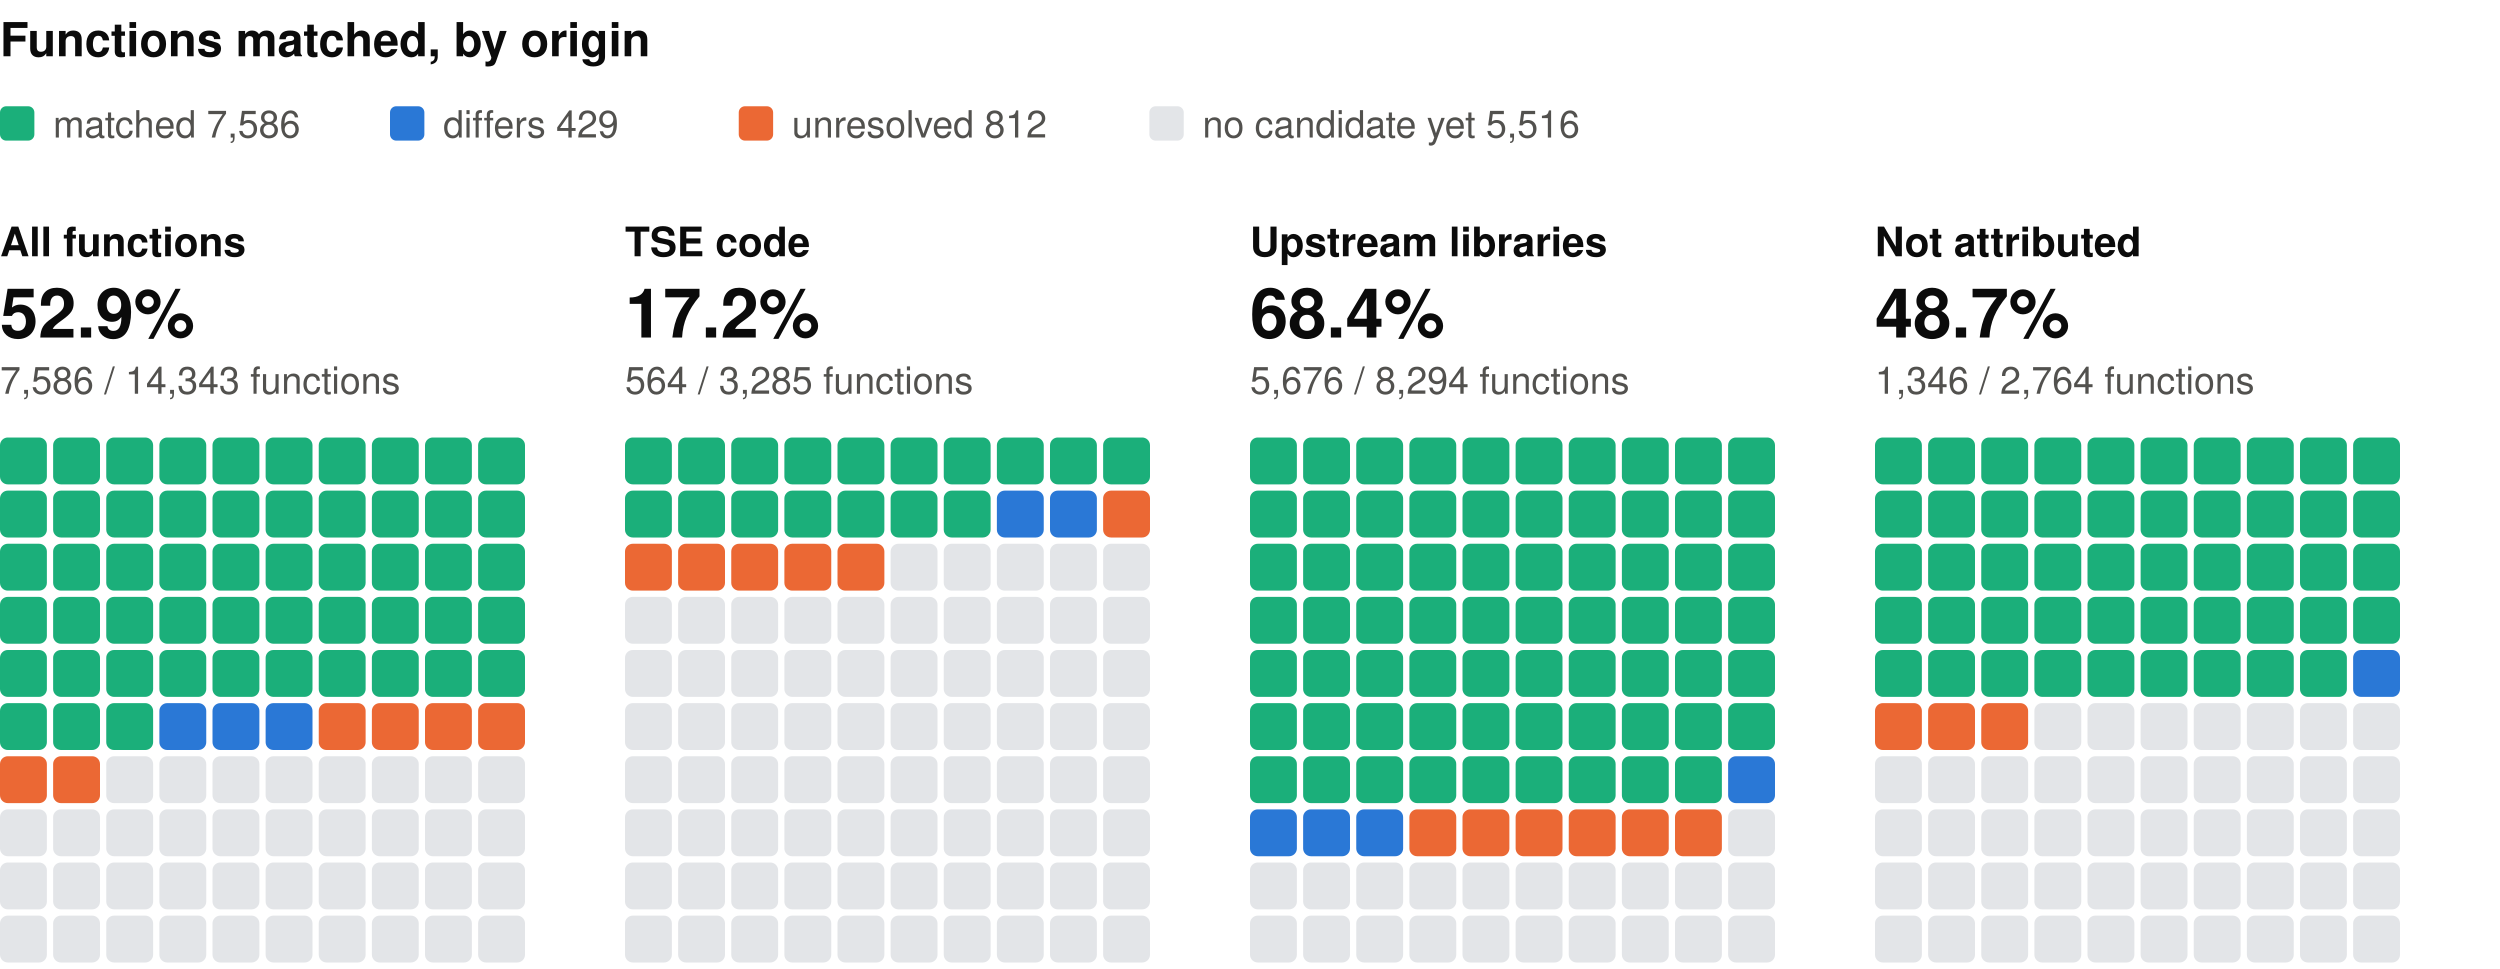
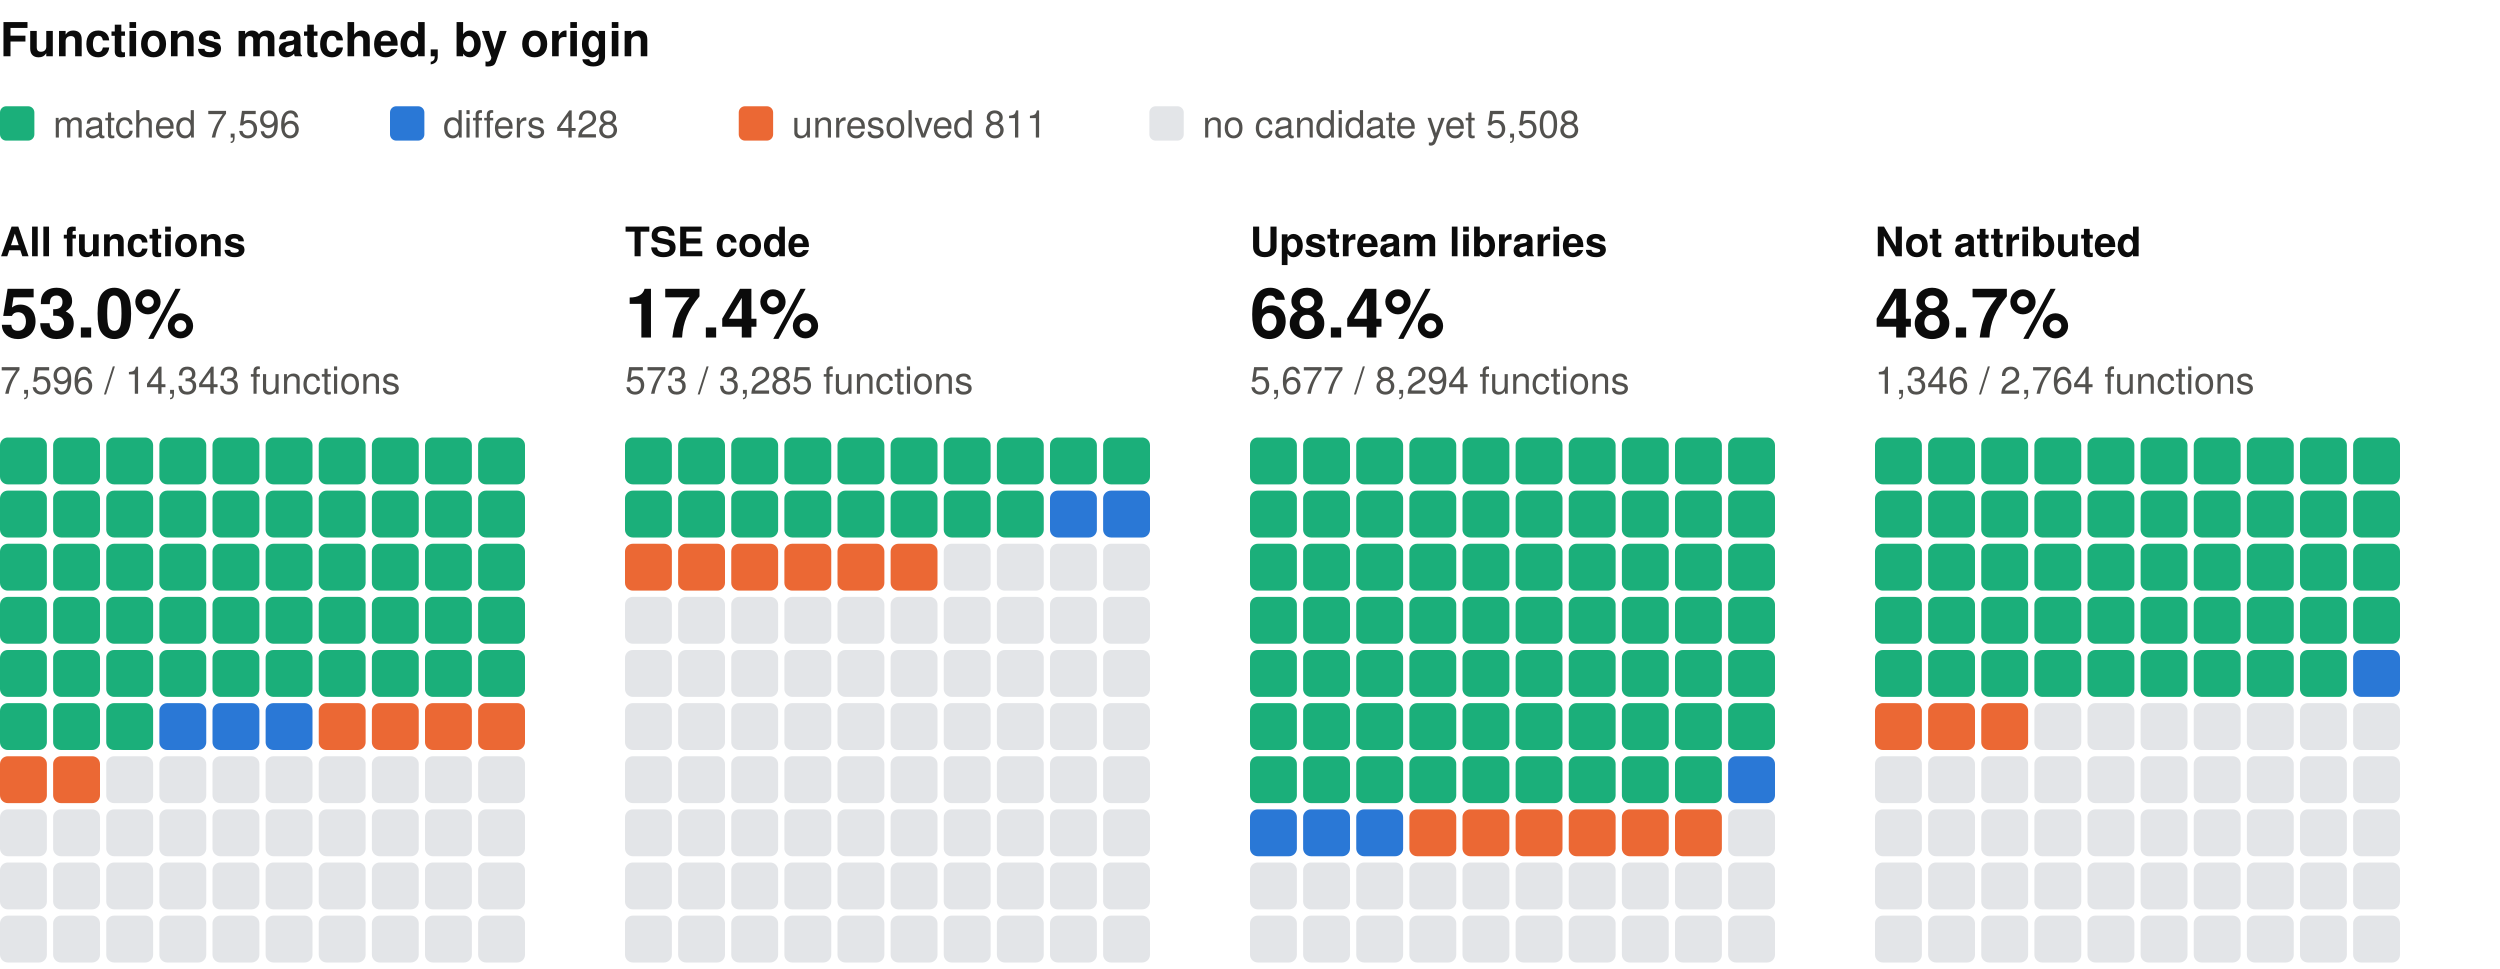
<svg xmlns="http://www.w3.org/2000/svg" width="800" height="310" viewBox="0 0 800 310" role="img" aria-label="Functions matched, by origin: one square per percent, coloured by verdict" font-family="system-ui, -apple-system, 'Segoe UI', Helvetica, Arial, sans-serif">
  <text x="0" y="18" font-size="15" fill="#0b0b0b" font-weight="600">Functions matched, by origin</text>
  <rect x="0" y="34" width="11" height="11" rx="2" fill="#1baf7a" />
-   <text x="17" y="44" font-size="12" fill="#52514e">matched 7,586</text>
+   <text x="17" y="44" font-size="12" fill="#52514e">matched 7,596</text>
  <rect x="124.8" y="34" width="11" height="11" rx="2" fill="#2a78d6" />
-   <text x="141.8" y="44" font-size="12" fill="#52514e">differs 429</text>
+   <text x="141.8" y="44" font-size="12" fill="#52514e">differs 428</text>
  <rect x="236.4" y="34" width="11" height="11" rx="2" fill="#eb6834" />
-   <text x="253.4" y="44" font-size="12" fill="#52514e">unresolved 812</text>
+   <text x="253.4" y="44" font-size="12" fill="#52514e">unresolved 811</text>
  <rect x="367.8" y="34" width="11" height="11" rx="2" fill="#e3e5e8" />
-   <text x="384.8" y="44" font-size="12" fill="#52514e">no candidate yet 5,516</text>
+   <text x="384.8" y="44" font-size="12" fill="#52514e">no candidate yet 5,508</text>
  <text x="0" y="82" font-size="13" fill="#0b0b0b" font-weight="600">All functions</text>
-   <text x="0" y="108" font-size="22" fill="#0b0b0b" font-weight="600">52.9%</text>
-   <text x="0" y="126" font-size="12" fill="#52514e">7,586 / 14,343 functions</text>
+   <text x="0" y="108" font-size="22" fill="#0b0b0b" font-weight="600">53.0%</text>
+   <text x="0" y="126" font-size="12" fill="#52514e">7,596 / 14,343 functions</text>
  <rect x="0" y="140" width="15" height="15" rx="2.5" fill="#1baf7a" />
  <rect x="17" y="140" width="15" height="15" rx="2.5" fill="#1baf7a" />
  <rect x="34" y="140" width="15" height="15" rx="2.5" fill="#1baf7a" />
  <rect x="51" y="140" width="15" height="15" rx="2.5" fill="#1baf7a" />
  <rect x="68" y="140" width="15" height="15" rx="2.5" fill="#1baf7a" />
  <rect x="85" y="140" width="15" height="15" rx="2.5" fill="#1baf7a" />
  <rect x="102" y="140" width="15" height="15" rx="2.5" fill="#1baf7a" />
  <rect x="119" y="140" width="15" height="15" rx="2.5" fill="#1baf7a" />
  <rect x="136" y="140" width="15" height="15" rx="2.5" fill="#1baf7a" />
  <rect x="153" y="140" width="15" height="15" rx="2.5" fill="#1baf7a" />
  <rect x="0" y="157" width="15" height="15" rx="2.5" fill="#1baf7a" />
  <rect x="17" y="157" width="15" height="15" rx="2.5" fill="#1baf7a" />
  <rect x="34" y="157" width="15" height="15" rx="2.5" fill="#1baf7a" />
  <rect x="51" y="157" width="15" height="15" rx="2.5" fill="#1baf7a" />
  <rect x="68" y="157" width="15" height="15" rx="2.5" fill="#1baf7a" />
  <rect x="85" y="157" width="15" height="15" rx="2.5" fill="#1baf7a" />
  <rect x="102" y="157" width="15" height="15" rx="2.5" fill="#1baf7a" />
  <rect x="119" y="157" width="15" height="15" rx="2.5" fill="#1baf7a" />
  <rect x="136" y="157" width="15" height="15" rx="2.5" fill="#1baf7a" />
  <rect x="153" y="157" width="15" height="15" rx="2.5" fill="#1baf7a" />
  <rect x="0" y="174" width="15" height="15" rx="2.5" fill="#1baf7a" />
  <rect x="17" y="174" width="15" height="15" rx="2.5" fill="#1baf7a" />
  <rect x="34" y="174" width="15" height="15" rx="2.5" fill="#1baf7a" />
  <rect x="51" y="174" width="15" height="15" rx="2.5" fill="#1baf7a" />
  <rect x="68" y="174" width="15" height="15" rx="2.5" fill="#1baf7a" />
  <rect x="85" y="174" width="15" height="15" rx="2.5" fill="#1baf7a" />
  <rect x="102" y="174" width="15" height="15" rx="2.5" fill="#1baf7a" />
  <rect x="119" y="174" width="15" height="15" rx="2.5" fill="#1baf7a" />
  <rect x="136" y="174" width="15" height="15" rx="2.5" fill="#1baf7a" />
  <rect x="153" y="174" width="15" height="15" rx="2.5" fill="#1baf7a" />
  <rect x="0" y="191" width="15" height="15" rx="2.5" fill="#1baf7a" />
  <rect x="17" y="191" width="15" height="15" rx="2.5" fill="#1baf7a" />
  <rect x="34" y="191" width="15" height="15" rx="2.5" fill="#1baf7a" />
  <rect x="51" y="191" width="15" height="15" rx="2.5" fill="#1baf7a" />
  <rect x="68" y="191" width="15" height="15" rx="2.5" fill="#1baf7a" />
  <rect x="85" y="191" width="15" height="15" rx="2.5" fill="#1baf7a" />
  <rect x="102" y="191" width="15" height="15" rx="2.5" fill="#1baf7a" />
  <rect x="119" y="191" width="15" height="15" rx="2.5" fill="#1baf7a" />
  <rect x="136" y="191" width="15" height="15" rx="2.5" fill="#1baf7a" />
  <rect x="153" y="191" width="15" height="15" rx="2.5" fill="#1baf7a" />
  <rect x="0" y="208" width="15" height="15" rx="2.5" fill="#1baf7a" />
  <rect x="17" y="208" width="15" height="15" rx="2.5" fill="#1baf7a" />
  <rect x="34" y="208" width="15" height="15" rx="2.5" fill="#1baf7a" />
  <rect x="51" y="208" width="15" height="15" rx="2.5" fill="#1baf7a" />
  <rect x="68" y="208" width="15" height="15" rx="2.5" fill="#1baf7a" />
  <rect x="85" y="208" width="15" height="15" rx="2.5" fill="#1baf7a" />
  <rect x="102" y="208" width="15" height="15" rx="2.5" fill="#1baf7a" />
  <rect x="119" y="208" width="15" height="15" rx="2.5" fill="#1baf7a" />
  <rect x="136" y="208" width="15" height="15" rx="2.5" fill="#1baf7a" />
  <rect x="153" y="208" width="15" height="15" rx="2.5" fill="#1baf7a" />
  <rect x="0" y="225" width="15" height="15" rx="2.5" fill="#1baf7a" />
  <rect x="17" y="225" width="15" height="15" rx="2.5" fill="#1baf7a" />
  <rect x="34" y="225" width="15" height="15" rx="2.5" fill="#1baf7a" />
  <rect x="51" y="225" width="15" height="15" rx="2.5" fill="#2a78d6" />
  <rect x="68" y="225" width="15" height="15" rx="2.5" fill="#2a78d6" />
  <rect x="85" y="225" width="15" height="15" rx="2.5" fill="#2a78d6" />
  <rect x="102" y="225" width="15" height="15" rx="2.5" fill="#eb6834" />
  <rect x="119" y="225" width="15" height="15" rx="2.5" fill="#eb6834" />
  <rect x="136" y="225" width="15" height="15" rx="2.5" fill="#eb6834" />
  <rect x="153" y="225" width="15" height="15" rx="2.5" fill="#eb6834" />
  <rect x="0" y="242" width="15" height="15" rx="2.5" fill="#eb6834" />
  <rect x="17" y="242" width="15" height="15" rx="2.5" fill="#eb6834" />
  <rect x="34" y="242" width="15" height="15" rx="2.5" fill="#e3e5e8" />
  <rect x="51" y="242" width="15" height="15" rx="2.5" fill="#e3e5e8" />
  <rect x="68" y="242" width="15" height="15" rx="2.5" fill="#e3e5e8" />
  <rect x="85" y="242" width="15" height="15" rx="2.5" fill="#e3e5e8" />
  <rect x="102" y="242" width="15" height="15" rx="2.5" fill="#e3e5e8" />
  <rect x="119" y="242" width="15" height="15" rx="2.5" fill="#e3e5e8" />
  <rect x="136" y="242" width="15" height="15" rx="2.5" fill="#e3e5e8" />
  <rect x="153" y="242" width="15" height="15" rx="2.5" fill="#e3e5e8" />
  <rect x="0" y="259" width="15" height="15" rx="2.5" fill="#e3e5e8" />
  <rect x="17" y="259" width="15" height="15" rx="2.5" fill="#e3e5e8" />
  <rect x="34" y="259" width="15" height="15" rx="2.5" fill="#e3e5e8" />
  <rect x="51" y="259" width="15" height="15" rx="2.5" fill="#e3e5e8" />
  <rect x="68" y="259" width="15" height="15" rx="2.5" fill="#e3e5e8" />
  <rect x="85" y="259" width="15" height="15" rx="2.5" fill="#e3e5e8" />
  <rect x="102" y="259" width="15" height="15" rx="2.5" fill="#e3e5e8" />
  <rect x="119" y="259" width="15" height="15" rx="2.5" fill="#e3e5e8" />
  <rect x="136" y="259" width="15" height="15" rx="2.5" fill="#e3e5e8" />
  <rect x="153" y="259" width="15" height="15" rx="2.5" fill="#e3e5e8" />
  <rect x="0" y="276" width="15" height="15" rx="2.5" fill="#e3e5e8" />
  <rect x="17" y="276" width="15" height="15" rx="2.5" fill="#e3e5e8" />
  <rect x="34" y="276" width="15" height="15" rx="2.5" fill="#e3e5e8" />
  <rect x="51" y="276" width="15" height="15" rx="2.5" fill="#e3e5e8" />
  <rect x="68" y="276" width="15" height="15" rx="2.5" fill="#e3e5e8" />
  <rect x="85" y="276" width="15" height="15" rx="2.5" fill="#e3e5e8" />
  <rect x="102" y="276" width="15" height="15" rx="2.5" fill="#e3e5e8" />
  <rect x="119" y="276" width="15" height="15" rx="2.5" fill="#e3e5e8" />
  <rect x="136" y="276" width="15" height="15" rx="2.5" fill="#e3e5e8" />
  <rect x="153" y="276" width="15" height="15" rx="2.5" fill="#e3e5e8" />
  <rect x="0" y="293" width="15" height="15" rx="2.5" fill="#e3e5e8" />
  <rect x="17" y="293" width="15" height="15" rx="2.5" fill="#e3e5e8" />
  <rect x="34" y="293" width="15" height="15" rx="2.5" fill="#e3e5e8" />
  <rect x="51" y="293" width="15" height="15" rx="2.5" fill="#e3e5e8" />
  <rect x="68" y="293" width="15" height="15" rx="2.5" fill="#e3e5e8" />
  <rect x="85" y="293" width="15" height="15" rx="2.5" fill="#e3e5e8" />
  <rect x="102" y="293" width="15" height="15" rx="2.5" fill="#e3e5e8" />
  <rect x="119" y="293" width="15" height="15" rx="2.5" fill="#e3e5e8" />
  <rect x="136" y="293" width="15" height="15" rx="2.5" fill="#e3e5e8" />
  <rect x="153" y="293" width="15" height="15" rx="2.5" fill="#e3e5e8" />
  <text x="200" y="82" font-size="13" fill="#0b0b0b" font-weight="600">TSE code</text>
-   <text x="200" y="108" font-size="22" fill="#0b0b0b" font-weight="600">17.2%</text>
-   <text x="200" y="126" font-size="12" fill="#52514e">564 / 3,285 functions</text>
+   <text x="200" y="108" font-size="22" fill="#0b0b0b" font-weight="600">17.4%</text>
+   <text x="200" y="126" font-size="12" fill="#52514e">573 / 3,285 functions</text>
  <rect x="200" y="140" width="15" height="15" rx="2.5" fill="#1baf7a" />
  <rect x="217" y="140" width="15" height="15" rx="2.5" fill="#1baf7a" />
  <rect x="234" y="140" width="15" height="15" rx="2.5" fill="#1baf7a" />
  <rect x="251" y="140" width="15" height="15" rx="2.5" fill="#1baf7a" />
  <rect x="268" y="140" width="15" height="15" rx="2.5" fill="#1baf7a" />
  <rect x="285" y="140" width="15" height="15" rx="2.5" fill="#1baf7a" />
  <rect x="302" y="140" width="15" height="15" rx="2.5" fill="#1baf7a" />
  <rect x="319" y="140" width="15" height="15" rx="2.5" fill="#1baf7a" />
  <rect x="336" y="140" width="15" height="15" rx="2.5" fill="#1baf7a" />
  <rect x="353" y="140" width="15" height="15" rx="2.5" fill="#1baf7a" />
  <rect x="200" y="157" width="15" height="15" rx="2.5" fill="#1baf7a" />
  <rect x="217" y="157" width="15" height="15" rx="2.5" fill="#1baf7a" />
  <rect x="234" y="157" width="15" height="15" rx="2.5" fill="#1baf7a" />
  <rect x="251" y="157" width="15" height="15" rx="2.5" fill="#1baf7a" />
  <rect x="268" y="157" width="15" height="15" rx="2.5" fill="#1baf7a" />
  <rect x="285" y="157" width="15" height="15" rx="2.5" fill="#1baf7a" />
  <rect x="302" y="157" width="15" height="15" rx="2.5" fill="#1baf7a" />
-   <rect x="319" y="157" width="15" height="15" rx="2.5" fill="#2a78d6" />
+   <rect x="319" y="157" width="15" height="15" rx="2.5" fill="#1baf7a" />
  <rect x="336" y="157" width="15" height="15" rx="2.5" fill="#2a78d6" />
-   <rect x="353" y="157" width="15" height="15" rx="2.5" fill="#eb6834" />
+   <rect x="353" y="157" width="15" height="15" rx="2.5" fill="#2a78d6" />
  <rect x="200" y="174" width="15" height="15" rx="2.5" fill="#eb6834" />
  <rect x="217" y="174" width="15" height="15" rx="2.5" fill="#eb6834" />
  <rect x="234" y="174" width="15" height="15" rx="2.5" fill="#eb6834" />
  <rect x="251" y="174" width="15" height="15" rx="2.5" fill="#eb6834" />
  <rect x="268" y="174" width="15" height="15" rx="2.5" fill="#eb6834" />
-   <rect x="285" y="174" width="15" height="15" rx="2.5" fill="#e3e5e8" />
+   <rect x="285" y="174" width="15" height="15" rx="2.5" fill="#eb6834" />
  <rect x="302" y="174" width="15" height="15" rx="2.5" fill="#e3e5e8" />
  <rect x="319" y="174" width="15" height="15" rx="2.5" fill="#e3e5e8" />
  <rect x="336" y="174" width="15" height="15" rx="2.5" fill="#e3e5e8" />
  <rect x="353" y="174" width="15" height="15" rx="2.5" fill="#e3e5e8" />
  <rect x="200" y="191" width="15" height="15" rx="2.5" fill="#e3e5e8" />
  <rect x="217" y="191" width="15" height="15" rx="2.5" fill="#e3e5e8" />
  <rect x="234" y="191" width="15" height="15" rx="2.5" fill="#e3e5e8" />
  <rect x="251" y="191" width="15" height="15" rx="2.5" fill="#e3e5e8" />
  <rect x="268" y="191" width="15" height="15" rx="2.5" fill="#e3e5e8" />
  <rect x="285" y="191" width="15" height="15" rx="2.5" fill="#e3e5e8" />
  <rect x="302" y="191" width="15" height="15" rx="2.5" fill="#e3e5e8" />
  <rect x="319" y="191" width="15" height="15" rx="2.5" fill="#e3e5e8" />
  <rect x="336" y="191" width="15" height="15" rx="2.5" fill="#e3e5e8" />
  <rect x="353" y="191" width="15" height="15" rx="2.5" fill="#e3e5e8" />
  <rect x="200" y="208" width="15" height="15" rx="2.5" fill="#e3e5e8" />
  <rect x="217" y="208" width="15" height="15" rx="2.5" fill="#e3e5e8" />
  <rect x="234" y="208" width="15" height="15" rx="2.5" fill="#e3e5e8" />
  <rect x="251" y="208" width="15" height="15" rx="2.5" fill="#e3e5e8" />
  <rect x="268" y="208" width="15" height="15" rx="2.5" fill="#e3e5e8" />
  <rect x="285" y="208" width="15" height="15" rx="2.5" fill="#e3e5e8" />
  <rect x="302" y="208" width="15" height="15" rx="2.5" fill="#e3e5e8" />
  <rect x="319" y="208" width="15" height="15" rx="2.5" fill="#e3e5e8" />
  <rect x="336" y="208" width="15" height="15" rx="2.5" fill="#e3e5e8" />
  <rect x="353" y="208" width="15" height="15" rx="2.5" fill="#e3e5e8" />
  <rect x="200" y="225" width="15" height="15" rx="2.5" fill="#e3e5e8" />
  <rect x="217" y="225" width="15" height="15" rx="2.5" fill="#e3e5e8" />
  <rect x="234" y="225" width="15" height="15" rx="2.5" fill="#e3e5e8" />
  <rect x="251" y="225" width="15" height="15" rx="2.5" fill="#e3e5e8" />
  <rect x="268" y="225" width="15" height="15" rx="2.5" fill="#e3e5e8" />
  <rect x="285" y="225" width="15" height="15" rx="2.5" fill="#e3e5e8" />
  <rect x="302" y="225" width="15" height="15" rx="2.5" fill="#e3e5e8" />
  <rect x="319" y="225" width="15" height="15" rx="2.5" fill="#e3e5e8" />
  <rect x="336" y="225" width="15" height="15" rx="2.5" fill="#e3e5e8" />
  <rect x="353" y="225" width="15" height="15" rx="2.5" fill="#e3e5e8" />
  <rect x="200" y="242" width="15" height="15" rx="2.5" fill="#e3e5e8" />
  <rect x="217" y="242" width="15" height="15" rx="2.5" fill="#e3e5e8" />
  <rect x="234" y="242" width="15" height="15" rx="2.5" fill="#e3e5e8" />
  <rect x="251" y="242" width="15" height="15" rx="2.5" fill="#e3e5e8" />
  <rect x="268" y="242" width="15" height="15" rx="2.5" fill="#e3e5e8" />
  <rect x="285" y="242" width="15" height="15" rx="2.5" fill="#e3e5e8" />
  <rect x="302" y="242" width="15" height="15" rx="2.5" fill="#e3e5e8" />
  <rect x="319" y="242" width="15" height="15" rx="2.5" fill="#e3e5e8" />
  <rect x="336" y="242" width="15" height="15" rx="2.5" fill="#e3e5e8" />
  <rect x="353" y="242" width="15" height="15" rx="2.5" fill="#e3e5e8" />
  <rect x="200" y="259" width="15" height="15" rx="2.5" fill="#e3e5e8" />
  <rect x="217" y="259" width="15" height="15" rx="2.5" fill="#e3e5e8" />
  <rect x="234" y="259" width="15" height="15" rx="2.5" fill="#e3e5e8" />
  <rect x="251" y="259" width="15" height="15" rx="2.5" fill="#e3e5e8" />
  <rect x="268" y="259" width="15" height="15" rx="2.5" fill="#e3e5e8" />
  <rect x="285" y="259" width="15" height="15" rx="2.5" fill="#e3e5e8" />
  <rect x="302" y="259" width="15" height="15" rx="2.5" fill="#e3e5e8" />
  <rect x="319" y="259" width="15" height="15" rx="2.5" fill="#e3e5e8" />
  <rect x="336" y="259" width="15" height="15" rx="2.5" fill="#e3e5e8" />
  <rect x="353" y="259" width="15" height="15" rx="2.5" fill="#e3e5e8" />
  <rect x="200" y="276" width="15" height="15" rx="2.5" fill="#e3e5e8" />
  <rect x="217" y="276" width="15" height="15" rx="2.5" fill="#e3e5e8" />
  <rect x="234" y="276" width="15" height="15" rx="2.5" fill="#e3e5e8" />
  <rect x="251" y="276" width="15" height="15" rx="2.5" fill="#e3e5e8" />
  <rect x="268" y="276" width="15" height="15" rx="2.5" fill="#e3e5e8" />
  <rect x="285" y="276" width="15" height="15" rx="2.5" fill="#e3e5e8" />
  <rect x="302" y="276" width="15" height="15" rx="2.5" fill="#e3e5e8" />
  <rect x="319" y="276" width="15" height="15" rx="2.5" fill="#e3e5e8" />
  <rect x="336" y="276" width="15" height="15" rx="2.5" fill="#e3e5e8" />
  <rect x="353" y="276" width="15" height="15" rx="2.5" fill="#e3e5e8" />
  <rect x="200" y="293" width="15" height="15" rx="2.5" fill="#e3e5e8" />
  <rect x="217" y="293" width="15" height="15" rx="2.5" fill="#e3e5e8" />
  <rect x="234" y="293" width="15" height="15" rx="2.5" fill="#e3e5e8" />
  <rect x="251" y="293" width="15" height="15" rx="2.5" fill="#e3e5e8" />
  <rect x="268" y="293" width="15" height="15" rx="2.5" fill="#e3e5e8" />
  <rect x="285" y="293" width="15" height="15" rx="2.5" fill="#e3e5e8" />
  <rect x="302" y="293" width="15" height="15" rx="2.5" fill="#e3e5e8" />
  <rect x="319" y="293" width="15" height="15" rx="2.5" fill="#e3e5e8" />
  <rect x="336" y="293" width="15" height="15" rx="2.5" fill="#e3e5e8" />
  <rect x="353" y="293" width="15" height="15" rx="2.5" fill="#e3e5e8" />
  <text x="400" y="82" font-size="13" fill="#0b0b0b" font-weight="600">Upstream libraries</text>
  <text x="400" y="108" font-size="22" fill="#0b0b0b" font-weight="600">68.4%</text>
-   <text x="400" y="126" font-size="12" fill="#52514e">5,676 / 8,294 functions</text>
+   <text x="400" y="126" font-size="12" fill="#52514e">5,677 / 8,294 functions</text>
  <rect x="400" y="140" width="15" height="15" rx="2.5" fill="#1baf7a" />
  <rect x="417" y="140" width="15" height="15" rx="2.5" fill="#1baf7a" />
  <rect x="434" y="140" width="15" height="15" rx="2.5" fill="#1baf7a" />
  <rect x="451" y="140" width="15" height="15" rx="2.5" fill="#1baf7a" />
  <rect x="468" y="140" width="15" height="15" rx="2.5" fill="#1baf7a" />
  <rect x="485" y="140" width="15" height="15" rx="2.5" fill="#1baf7a" />
  <rect x="502" y="140" width="15" height="15" rx="2.5" fill="#1baf7a" />
  <rect x="519" y="140" width="15" height="15" rx="2.5" fill="#1baf7a" />
  <rect x="536" y="140" width="15" height="15" rx="2.5" fill="#1baf7a" />
  <rect x="553" y="140" width="15" height="15" rx="2.5" fill="#1baf7a" />
  <rect x="400" y="157" width="15" height="15" rx="2.5" fill="#1baf7a" />
  <rect x="417" y="157" width="15" height="15" rx="2.5" fill="#1baf7a" />
  <rect x="434" y="157" width="15" height="15" rx="2.5" fill="#1baf7a" />
  <rect x="451" y="157" width="15" height="15" rx="2.5" fill="#1baf7a" />
  <rect x="468" y="157" width="15" height="15" rx="2.5" fill="#1baf7a" />
  <rect x="485" y="157" width="15" height="15" rx="2.5" fill="#1baf7a" />
  <rect x="502" y="157" width="15" height="15" rx="2.5" fill="#1baf7a" />
  <rect x="519" y="157" width="15" height="15" rx="2.5" fill="#1baf7a" />
  <rect x="536" y="157" width="15" height="15" rx="2.5" fill="#1baf7a" />
  <rect x="553" y="157" width="15" height="15" rx="2.5" fill="#1baf7a" />
  <rect x="400" y="174" width="15" height="15" rx="2.5" fill="#1baf7a" />
  <rect x="417" y="174" width="15" height="15" rx="2.5" fill="#1baf7a" />
  <rect x="434" y="174" width="15" height="15" rx="2.5" fill="#1baf7a" />
  <rect x="451" y="174" width="15" height="15" rx="2.5" fill="#1baf7a" />
  <rect x="468" y="174" width="15" height="15" rx="2.5" fill="#1baf7a" />
  <rect x="485" y="174" width="15" height="15" rx="2.5" fill="#1baf7a" />
  <rect x="502" y="174" width="15" height="15" rx="2.5" fill="#1baf7a" />
  <rect x="519" y="174" width="15" height="15" rx="2.5" fill="#1baf7a" />
  <rect x="536" y="174" width="15" height="15" rx="2.5" fill="#1baf7a" />
  <rect x="553" y="174" width="15" height="15" rx="2.5" fill="#1baf7a" />
  <rect x="400" y="191" width="15" height="15" rx="2.5" fill="#1baf7a" />
  <rect x="417" y="191" width="15" height="15" rx="2.5" fill="#1baf7a" />
  <rect x="434" y="191" width="15" height="15" rx="2.5" fill="#1baf7a" />
  <rect x="451" y="191" width="15" height="15" rx="2.5" fill="#1baf7a" />
  <rect x="468" y="191" width="15" height="15" rx="2.5" fill="#1baf7a" />
  <rect x="485" y="191" width="15" height="15" rx="2.5" fill="#1baf7a" />
  <rect x="502" y="191" width="15" height="15" rx="2.5" fill="#1baf7a" />
  <rect x="519" y="191" width="15" height="15" rx="2.5" fill="#1baf7a" />
  <rect x="536" y="191" width="15" height="15" rx="2.5" fill="#1baf7a" />
  <rect x="553" y="191" width="15" height="15" rx="2.5" fill="#1baf7a" />
  <rect x="400" y="208" width="15" height="15" rx="2.5" fill="#1baf7a" />
  <rect x="417" y="208" width="15" height="15" rx="2.5" fill="#1baf7a" />
  <rect x="434" y="208" width="15" height="15" rx="2.5" fill="#1baf7a" />
  <rect x="451" y="208" width="15" height="15" rx="2.5" fill="#1baf7a" />
  <rect x="468" y="208" width="15" height="15" rx="2.5" fill="#1baf7a" />
  <rect x="485" y="208" width="15" height="15" rx="2.5" fill="#1baf7a" />
  <rect x="502" y="208" width="15" height="15" rx="2.5" fill="#1baf7a" />
  <rect x="519" y="208" width="15" height="15" rx="2.5" fill="#1baf7a" />
  <rect x="536" y="208" width="15" height="15" rx="2.5" fill="#1baf7a" />
  <rect x="553" y="208" width="15" height="15" rx="2.5" fill="#1baf7a" />
  <rect x="400" y="225" width="15" height="15" rx="2.5" fill="#1baf7a" />
  <rect x="417" y="225" width="15" height="15" rx="2.5" fill="#1baf7a" />
  <rect x="434" y="225" width="15" height="15" rx="2.5" fill="#1baf7a" />
  <rect x="451" y="225" width="15" height="15" rx="2.5" fill="#1baf7a" />
  <rect x="468" y="225" width="15" height="15" rx="2.5" fill="#1baf7a" />
  <rect x="485" y="225" width="15" height="15" rx="2.5" fill="#1baf7a" />
  <rect x="502" y="225" width="15" height="15" rx="2.5" fill="#1baf7a" />
  <rect x="519" y="225" width="15" height="15" rx="2.5" fill="#1baf7a" />
  <rect x="536" y="225" width="15" height="15" rx="2.5" fill="#1baf7a" />
  <rect x="553" y="225" width="15" height="15" rx="2.5" fill="#1baf7a" />
  <rect x="400" y="242" width="15" height="15" rx="2.5" fill="#1baf7a" />
  <rect x="417" y="242" width="15" height="15" rx="2.5" fill="#1baf7a" />
  <rect x="434" y="242" width="15" height="15" rx="2.5" fill="#1baf7a" />
  <rect x="451" y="242" width="15" height="15" rx="2.5" fill="#1baf7a" />
  <rect x="468" y="242" width="15" height="15" rx="2.5" fill="#1baf7a" />
  <rect x="485" y="242" width="15" height="15" rx="2.5" fill="#1baf7a" />
  <rect x="502" y="242" width="15" height="15" rx="2.5" fill="#1baf7a" />
  <rect x="519" y="242" width="15" height="15" rx="2.5" fill="#1baf7a" />
  <rect x="536" y="242" width="15" height="15" rx="2.5" fill="#1baf7a" />
  <rect x="553" y="242" width="15" height="15" rx="2.5" fill="#2a78d6" />
  <rect x="400" y="259" width="15" height="15" rx="2.5" fill="#2a78d6" />
  <rect x="417" y="259" width="15" height="15" rx="2.5" fill="#2a78d6" />
  <rect x="434" y="259" width="15" height="15" rx="2.5" fill="#2a78d6" />
  <rect x="451" y="259" width="15" height="15" rx="2.5" fill="#eb6834" />
  <rect x="468" y="259" width="15" height="15" rx="2.5" fill="#eb6834" />
  <rect x="485" y="259" width="15" height="15" rx="2.5" fill="#eb6834" />
  <rect x="502" y="259" width="15" height="15" rx="2.5" fill="#eb6834" />
  <rect x="519" y="259" width="15" height="15" rx="2.5" fill="#eb6834" />
  <rect x="536" y="259" width="15" height="15" rx="2.5" fill="#eb6834" />
  <rect x="553" y="259" width="15" height="15" rx="2.5" fill="#e3e5e8" />
  <rect x="400" y="276" width="15" height="15" rx="2.5" fill="#e3e5e8" />
  <rect x="417" y="276" width="15" height="15" rx="2.5" fill="#e3e5e8" />
  <rect x="434" y="276" width="15" height="15" rx="2.5" fill="#e3e5e8" />
  <rect x="451" y="276" width="15" height="15" rx="2.5" fill="#e3e5e8" />
  <rect x="468" y="276" width="15" height="15" rx="2.5" fill="#e3e5e8" />
  <rect x="485" y="276" width="15" height="15" rx="2.5" fill="#e3e5e8" />
  <rect x="502" y="276" width="15" height="15" rx="2.5" fill="#e3e5e8" />
  <rect x="519" y="276" width="15" height="15" rx="2.5" fill="#e3e5e8" />
  <rect x="536" y="276" width="15" height="15" rx="2.5" fill="#e3e5e8" />
  <rect x="553" y="276" width="15" height="15" rx="2.5" fill="#e3e5e8" />
  <rect x="400" y="293" width="15" height="15" rx="2.5" fill="#e3e5e8" />
  <rect x="417" y="293" width="15" height="15" rx="2.5" fill="#e3e5e8" />
  <rect x="434" y="293" width="15" height="15" rx="2.5" fill="#e3e5e8" />
  <rect x="451" y="293" width="15" height="15" rx="2.5" fill="#e3e5e8" />
  <rect x="468" y="293" width="15" height="15" rx="2.5" fill="#e3e5e8" />
  <rect x="485" y="293" width="15" height="15" rx="2.5" fill="#e3e5e8" />
  <rect x="502" y="293" width="15" height="15" rx="2.5" fill="#e3e5e8" />
  <rect x="519" y="293" width="15" height="15" rx="2.5" fill="#e3e5e8" />
  <rect x="536" y="293" width="15" height="15" rx="2.5" fill="#e3e5e8" />
  <rect x="553" y="293" width="15" height="15" rx="2.5" fill="#e3e5e8" />
  <text x="600" y="82" font-size="13" fill="#0b0b0b" font-weight="600">Not attributed</text>
  <text x="600" y="108" font-size="22" fill="#0b0b0b" font-weight="600">48.7%</text>
  <text x="600" y="126" font-size="12" fill="#52514e">1,346 / 2,764 functions</text>
  <rect x="600" y="140" width="15" height="15" rx="2.5" fill="#1baf7a" />
  <rect x="617" y="140" width="15" height="15" rx="2.5" fill="#1baf7a" />
  <rect x="634" y="140" width="15" height="15" rx="2.5" fill="#1baf7a" />
  <rect x="651" y="140" width="15" height="15" rx="2.5" fill="#1baf7a" />
  <rect x="668" y="140" width="15" height="15" rx="2.5" fill="#1baf7a" />
  <rect x="685" y="140" width="15" height="15" rx="2.5" fill="#1baf7a" />
  <rect x="702" y="140" width="15" height="15" rx="2.5" fill="#1baf7a" />
  <rect x="719" y="140" width="15" height="15" rx="2.5" fill="#1baf7a" />
  <rect x="736" y="140" width="15" height="15" rx="2.5" fill="#1baf7a" />
  <rect x="753" y="140" width="15" height="15" rx="2.5" fill="#1baf7a" />
  <rect x="600" y="157" width="15" height="15" rx="2.5" fill="#1baf7a" />
  <rect x="617" y="157" width="15" height="15" rx="2.5" fill="#1baf7a" />
  <rect x="634" y="157" width="15" height="15" rx="2.5" fill="#1baf7a" />
  <rect x="651" y="157" width="15" height="15" rx="2.5" fill="#1baf7a" />
  <rect x="668" y="157" width="15" height="15" rx="2.5" fill="#1baf7a" />
  <rect x="685" y="157" width="15" height="15" rx="2.5" fill="#1baf7a" />
  <rect x="702" y="157" width="15" height="15" rx="2.5" fill="#1baf7a" />
  <rect x="719" y="157" width="15" height="15" rx="2.5" fill="#1baf7a" />
  <rect x="736" y="157" width="15" height="15" rx="2.5" fill="#1baf7a" />
  <rect x="753" y="157" width="15" height="15" rx="2.5" fill="#1baf7a" />
  <rect x="600" y="174" width="15" height="15" rx="2.5" fill="#1baf7a" />
  <rect x="617" y="174" width="15" height="15" rx="2.5" fill="#1baf7a" />
  <rect x="634" y="174" width="15" height="15" rx="2.5" fill="#1baf7a" />
  <rect x="651" y="174" width="15" height="15" rx="2.5" fill="#1baf7a" />
  <rect x="668" y="174" width="15" height="15" rx="2.5" fill="#1baf7a" />
  <rect x="685" y="174" width="15" height="15" rx="2.5" fill="#1baf7a" />
  <rect x="702" y="174" width="15" height="15" rx="2.5" fill="#1baf7a" />
  <rect x="719" y="174" width="15" height="15" rx="2.5" fill="#1baf7a" />
  <rect x="736" y="174" width="15" height="15" rx="2.5" fill="#1baf7a" />
  <rect x="753" y="174" width="15" height="15" rx="2.5" fill="#1baf7a" />
  <rect x="600" y="191" width="15" height="15" rx="2.5" fill="#1baf7a" />
  <rect x="617" y="191" width="15" height="15" rx="2.5" fill="#1baf7a" />
  <rect x="634" y="191" width="15" height="15" rx="2.5" fill="#1baf7a" />
  <rect x="651" y="191" width="15" height="15" rx="2.5" fill="#1baf7a" />
  <rect x="668" y="191" width="15" height="15" rx="2.5" fill="#1baf7a" />
  <rect x="685" y="191" width="15" height="15" rx="2.5" fill="#1baf7a" />
  <rect x="702" y="191" width="15" height="15" rx="2.5" fill="#1baf7a" />
  <rect x="719" y="191" width="15" height="15" rx="2.5" fill="#1baf7a" />
  <rect x="736" y="191" width="15" height="15" rx="2.5" fill="#1baf7a" />
  <rect x="753" y="191" width="15" height="15" rx="2.5" fill="#1baf7a" />
  <rect x="600" y="208" width="15" height="15" rx="2.5" fill="#1baf7a" />
  <rect x="617" y="208" width="15" height="15" rx="2.5" fill="#1baf7a" />
  <rect x="634" y="208" width="15" height="15" rx="2.5" fill="#1baf7a" />
  <rect x="651" y="208" width="15" height="15" rx="2.5" fill="#1baf7a" />
  <rect x="668" y="208" width="15" height="15" rx="2.5" fill="#1baf7a" />
  <rect x="685" y="208" width="15" height="15" rx="2.5" fill="#1baf7a" />
  <rect x="702" y="208" width="15" height="15" rx="2.5" fill="#1baf7a" />
  <rect x="719" y="208" width="15" height="15" rx="2.5" fill="#1baf7a" />
  <rect x="736" y="208" width="15" height="15" rx="2.5" fill="#1baf7a" />
  <rect x="753" y="208" width="15" height="15" rx="2.5" fill="#2a78d6" />
  <rect x="600" y="225" width="15" height="15" rx="2.5" fill="#eb6834" />
  <rect x="617" y="225" width="15" height="15" rx="2.5" fill="#eb6834" />
  <rect x="634" y="225" width="15" height="15" rx="2.5" fill="#eb6834" />
  <rect x="651" y="225" width="15" height="15" rx="2.5" fill="#e3e5e8" />
  <rect x="668" y="225" width="15" height="15" rx="2.5" fill="#e3e5e8" />
  <rect x="685" y="225" width="15" height="15" rx="2.5" fill="#e3e5e8" />
  <rect x="702" y="225" width="15" height="15" rx="2.5" fill="#e3e5e8" />
  <rect x="719" y="225" width="15" height="15" rx="2.5" fill="#e3e5e8" />
  <rect x="736" y="225" width="15" height="15" rx="2.5" fill="#e3e5e8" />
  <rect x="753" y="225" width="15" height="15" rx="2.5" fill="#e3e5e8" />
  <rect x="600" y="242" width="15" height="15" rx="2.5" fill="#e3e5e8" />
  <rect x="617" y="242" width="15" height="15" rx="2.5" fill="#e3e5e8" />
  <rect x="634" y="242" width="15" height="15" rx="2.5" fill="#e3e5e8" />
  <rect x="651" y="242" width="15" height="15" rx="2.5" fill="#e3e5e8" />
  <rect x="668" y="242" width="15" height="15" rx="2.5" fill="#e3e5e8" />
  <rect x="685" y="242" width="15" height="15" rx="2.5" fill="#e3e5e8" />
  <rect x="702" y="242" width="15" height="15" rx="2.5" fill="#e3e5e8" />
  <rect x="719" y="242" width="15" height="15" rx="2.5" fill="#e3e5e8" />
  <rect x="736" y="242" width="15" height="15" rx="2.5" fill="#e3e5e8" />
  <rect x="753" y="242" width="15" height="15" rx="2.5" fill="#e3e5e8" />
  <rect x="600" y="259" width="15" height="15" rx="2.5" fill="#e3e5e8" />
  <rect x="617" y="259" width="15" height="15" rx="2.5" fill="#e3e5e8" />
  <rect x="634" y="259" width="15" height="15" rx="2.5" fill="#e3e5e8" />
  <rect x="651" y="259" width="15" height="15" rx="2.5" fill="#e3e5e8" />
  <rect x="668" y="259" width="15" height="15" rx="2.5" fill="#e3e5e8" />
  <rect x="685" y="259" width="15" height="15" rx="2.5" fill="#e3e5e8" />
  <rect x="702" y="259" width="15" height="15" rx="2.5" fill="#e3e5e8" />
  <rect x="719" y="259" width="15" height="15" rx="2.5" fill="#e3e5e8" />
  <rect x="736" y="259" width="15" height="15" rx="2.5" fill="#e3e5e8" />
  <rect x="753" y="259" width="15" height="15" rx="2.5" fill="#e3e5e8" />
  <rect x="600" y="276" width="15" height="15" rx="2.5" fill="#e3e5e8" />
  <rect x="617" y="276" width="15" height="15" rx="2.5" fill="#e3e5e8" />
  <rect x="634" y="276" width="15" height="15" rx="2.5" fill="#e3e5e8" />
  <rect x="651" y="276" width="15" height="15" rx="2.5" fill="#e3e5e8" />
  <rect x="668" y="276" width="15" height="15" rx="2.5" fill="#e3e5e8" />
  <rect x="685" y="276" width="15" height="15" rx="2.5" fill="#e3e5e8" />
  <rect x="702" y="276" width="15" height="15" rx="2.5" fill="#e3e5e8" />
  <rect x="719" y="276" width="15" height="15" rx="2.5" fill="#e3e5e8" />
  <rect x="736" y="276" width="15" height="15" rx="2.5" fill="#e3e5e8" />
  <rect x="753" y="276" width="15" height="15" rx="2.5" fill="#e3e5e8" />
  <rect x="600" y="293" width="15" height="15" rx="2.5" fill="#e3e5e8" />
  <rect x="617" y="293" width="15" height="15" rx="2.5" fill="#e3e5e8" />
  <rect x="634" y="293" width="15" height="15" rx="2.5" fill="#e3e5e8" />
  <rect x="651" y="293" width="15" height="15" rx="2.5" fill="#e3e5e8" />
  <rect x="668" y="293" width="15" height="15" rx="2.5" fill="#e3e5e8" />
  <rect x="685" y="293" width="15" height="15" rx="2.5" fill="#e3e5e8" />
  <rect x="702" y="293" width="15" height="15" rx="2.5" fill="#e3e5e8" />
  <rect x="719" y="293" width="15" height="15" rx="2.5" fill="#e3e5e8" />
  <rect x="736" y="293" width="15" height="15" rx="2.5" fill="#e3e5e8" />
  <rect x="753" y="293" width="15" height="15" rx="2.5" fill="#e3e5e8" />
</svg>
